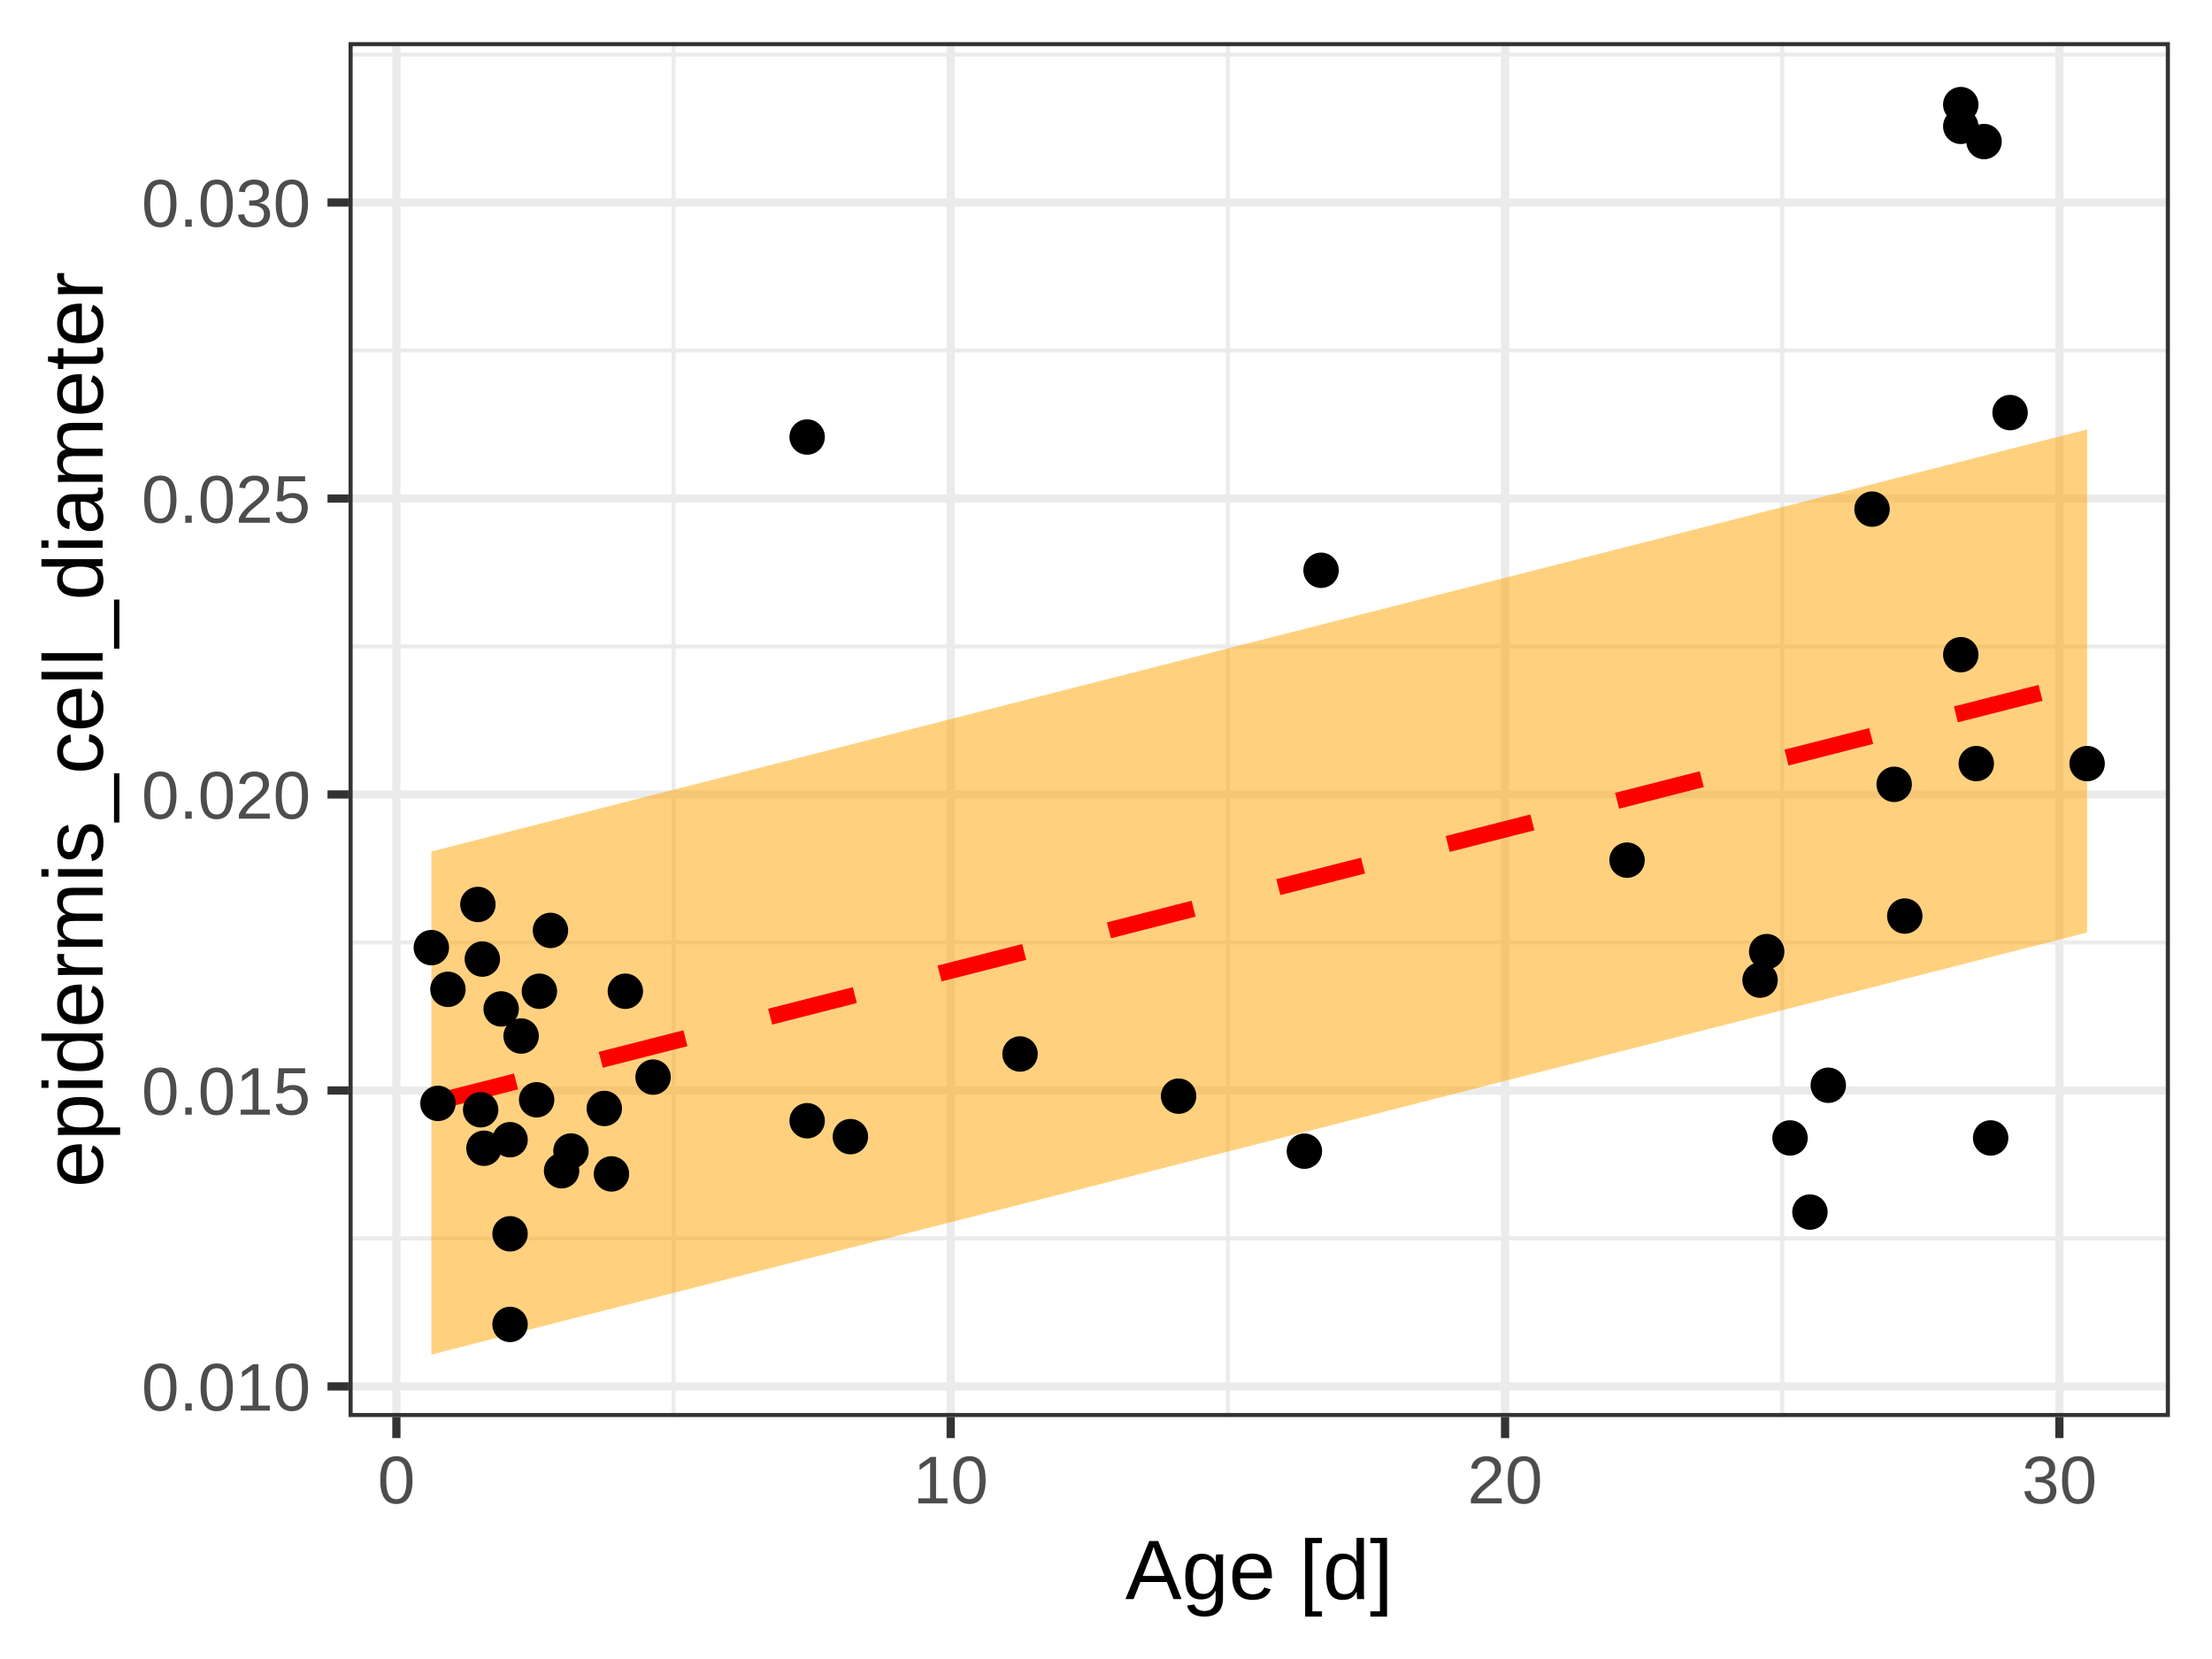
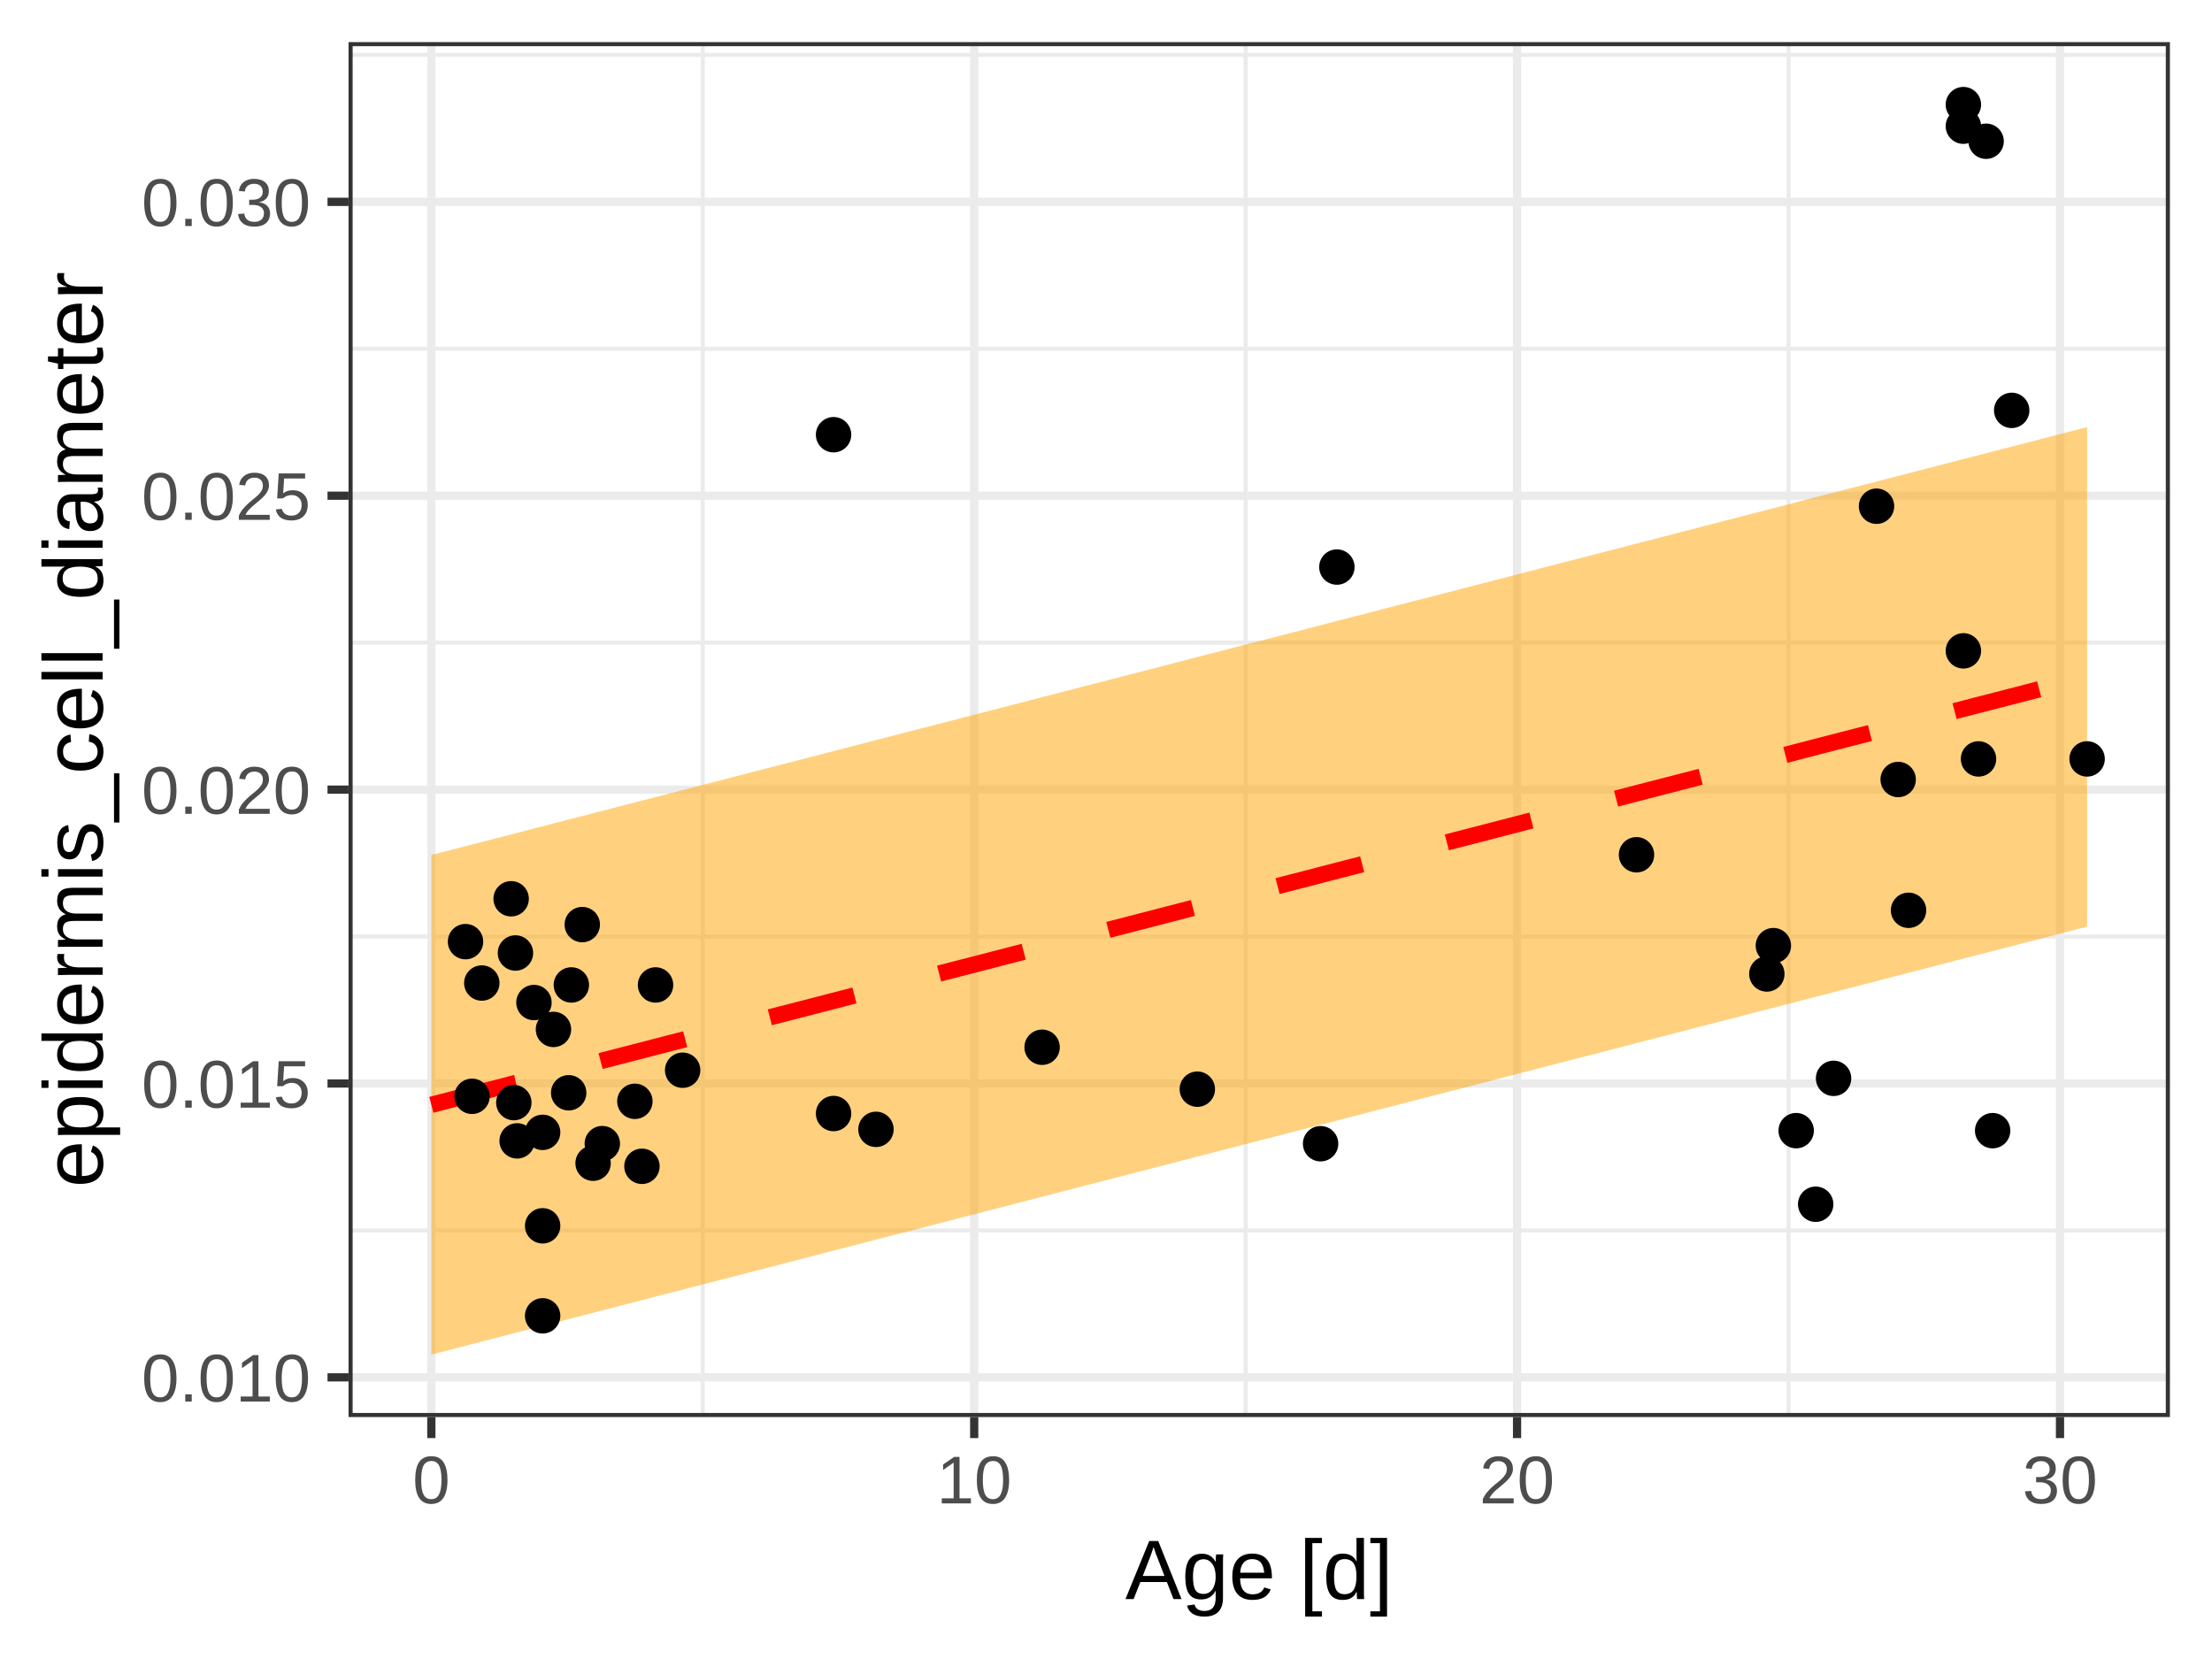
<svg xmlns="http://www.w3.org/2000/svg" class="svglite" width="288.00pt" height="216.00pt" viewBox="0 0 288.00 216.00">
  <defs>
    <style type="text/css">
    .svglite line, .svglite polyline, .svglite polygon, .svglite path, .svglite rect, .svglite circle {
      fill: none;
      stroke: #000000;
      stroke-linecap: round;
      stroke-linejoin: round;
      stroke-miterlimit: 10.00;
    }
    .svglite text {
      white-space: pre;
    }
  </style>
  </defs>
  <rect width="100%" height="100%" style="stroke: none; fill: #FFFFFF;" />
  <defs>
    <clipPath id="cpMC4wMHwyODguMDB8MC4wMHwyMTYuMDA=">
      <rect x="0.00" y="0.00" width="288.00" height="216.00" />
    </clipPath>
  </defs>
  <g clip-path="url(#cpMC4wMHwyODguMDB8MC4wMHwyMTYuMDA=)">
    <rect x="0" y="0.00" width="288.00" height="216.00" style="stroke-width: 1.07; stroke: #FFFFFF; fill: #FFFFFF;" />
  </g>
  <defs>
    <clipPath id="cpNDUuMzh8MjgyLjUyfDUuNDh8MTg0LjUw">
      <rect x="45.38" y="5.48" width="237.14" height="179.02" />
    </clipPath>
  </defs>
  <g clip-path="url(#cpNDUuMzh8MjgyLjUyfDUuNDh8MTg0LjUw)">
    <rect x="45.38" y="5.48" width="237.14" height="179.02" style="stroke-width: 1.07; stroke: none; fill: #FFFFFF;" />
-     <polyline points="45.38,161.24 282.52,161.24 " style="stroke-width: 0.53; stroke: #EBEBEB; stroke-linecap: butt;" />
-     <polyline points="45.38,122.71 282.52,122.71 " style="stroke-width: 0.53; stroke: #EBEBEB; stroke-linecap: butt;" />
-     <polyline points="45.38,84.17 282.52,84.17 " style="stroke-width: 0.53; stroke: #EBEBEB; stroke-linecap: butt;" />
-     <polyline points="45.38,45.64 282.52,45.64 " style="stroke-width: 0.53; stroke: #EBEBEB; stroke-linecap: butt;" />
-     <polyline points="45.38,7.10 282.52,7.10 " style="stroke-width: 0.53; stroke: #EBEBEB; stroke-linecap: butt;" />
-     <polyline points="87.70,184.50 87.70,5.48 " style="stroke-width: 0.53; stroke: #EBEBEB; stroke-linecap: butt;" />
-     <polyline points="159.87,184.50 159.87,5.48 " style="stroke-width: 0.53; stroke: #EBEBEB; stroke-linecap: butt;" />
-     <polyline points="232.05,184.50 232.05,5.48 " style="stroke-width: 0.53; stroke: #EBEBEB; stroke-linecap: butt;" />
-     <polyline points="45.38,180.51 282.52,180.51 " style="stroke-width: 1.07; stroke: #EBEBEB; stroke-linecap: butt;" />
-     <polyline points="45.38,141.98 282.52,141.98 " style="stroke-width: 1.07; stroke: #EBEBEB; stroke-linecap: butt;" />
-     <polyline points="45.38,103.44 282.52,103.44 " style="stroke-width: 1.07; stroke: #EBEBEB; stroke-linecap: butt;" />
-     <polyline points="45.38,64.91 282.52,64.91 " style="stroke-width: 1.07; stroke: #EBEBEB; stroke-linecap: butt;" />
-     <polyline points="45.38,26.37 282.52,26.37 " style="stroke-width: 1.07; stroke: #EBEBEB; stroke-linecap: butt;" />
-     <polyline points="51.61,184.50 51.61,5.48 " style="stroke-width: 1.07; stroke: #EBEBEB; stroke-linecap: butt;" />
-     <polyline points="123.78,184.50 123.78,5.48 " style="stroke-width: 1.07; stroke: #EBEBEB; stroke-linecap: butt;" />
-     <polyline points="195.96,184.50 195.96,5.48 " style="stroke-width: 1.07; stroke: #EBEBEB; stroke-linecap: butt;" />
-     <polyline points="268.13,184.50 268.13,5.48 " style="stroke-width: 1.07; stroke: #EBEBEB; stroke-linecap: butt;" />
-     <polygon points="56.16,110.86 57.02,110.64 58.32,110.31 62.22,109.32 62.58,109.22 62.80,109.17 63.01,109.11 65.25,108.54 66.41,108.25 66.41,108.25 66.41,108.25 67.85,107.88 69.87,107.37 70.23,107.27 71.67,106.91 73.12,106.54 74.34,106.23 78.68,105.12 79.61,104.88 81.42,104.42 85.03,103.50 105.09,98.39 105.09,98.39 110.72,96.95 132.81,91.32 153.45,86.06 169.83,81.88 172.00,81.33 211.84,71.18 229.16,66.76 230.02,66.54 233.06,65.77 235.65,65.11 238.04,64.50 243.74,63.05 246.62,62.31 248.00,61.96 255.29,60.10 255.29,60.10 255.29,60.10 257.31,59.59 258.32,59.33 259.18,59.11 261.71,58.46 271.74,55.91 271.74,121.41 261.71,123.97 259.18,124.61 258.32,124.83 257.31,125.09 255.29,125.61 255.29,125.61 255.29,125.61 248.00,127.46 246.62,127.81 243.74,128.55 238.04,130.00 235.65,130.61 233.06,131.27 230.02,132.05 229.16,132.27 211.84,136.68 172.00,146.84 169.83,147.39 153.45,151.57 132.81,156.83 110.72,162.46 105.09,163.89 105.09,163.89 85.03,169.01 81.42,169.93 79.61,170.39 78.68,170.63 74.34,171.73 73.12,172.04 71.67,172.41 70.23,172.78 69.87,172.87 67.85,173.39 66.41,173.75 66.41,173.75 66.41,173.75 65.25,174.05 63.01,174.62 62.80,174.67 62.58,174.73 62.22,174.82 58.32,175.81 57.02,176.15 56.16,176.37 " style="stroke-width: 0.00; stroke: none; stroke-linecap: butt; fill: #FFA500; fill-opacity: 0.50;" />
-     <polyline points="56.16,110.86 57.02,110.64 58.32,110.31 62.22,109.32 62.58,109.22 62.80,109.17 63.01,109.11 65.25,108.54 66.41,108.25 66.41,108.25 66.41,108.25 67.85,107.88 69.87,107.37 70.23,107.27 71.67,106.91 73.12,106.54 74.34,106.23 78.68,105.12 79.61,104.88 81.42,104.42 85.03,103.50 105.09,98.39 105.09,98.39 110.72,96.95 132.81,91.32 153.45,86.06 169.83,81.88 172.00,81.33 211.84,71.18 229.16,66.76 230.02,66.54 233.06,65.77 235.65,65.11 238.04,64.50 243.74,63.05 246.62,62.31 248.00,61.96 255.29,60.10 255.29,60.10 255.29,60.10 257.31,59.59 258.32,59.33 259.18,59.11 261.71,58.46 271.74,55.91 " style="stroke-width: 1.07; stroke: none; stroke-linecap: butt;" />
-     <polyline points="271.74,121.41 261.71,123.97 259.18,124.61 258.32,124.83 257.31,125.09 255.29,125.61 255.29,125.61 255.29,125.61 248.00,127.46 246.62,127.81 243.74,128.55 238.04,130.00 235.65,130.61 233.06,131.27 230.02,132.05 229.16,132.27 211.84,136.68 172.00,146.84 169.83,147.39 153.45,151.57 132.81,156.83 110.72,162.46 105.09,163.89 105.09,163.89 85.03,169.01 81.42,169.93 79.61,170.39 78.68,170.63 74.34,171.73 73.12,172.04 71.67,172.41 70.23,172.78 69.87,172.87 67.85,173.39 66.41,173.75 66.41,173.75 66.41,173.75 65.25,174.05 63.01,174.62 62.80,174.67 62.58,174.73 62.22,174.82 58.32,175.81 57.02,176.15 56.16,176.37 " style="stroke-width: 1.07; stroke: none; stroke-linecap: butt;" />
-     <polyline points="56.16,143.61 57.02,143.39 58.32,143.06 62.22,142.07 62.58,141.98 62.80,141.92 63.01,141.87 65.25,141.30 66.41,141.00 66.41,141.00 66.41,141.00 67.85,140.63 69.87,140.12 70.23,140.03 71.67,139.66 73.12,139.29 74.34,138.98 78.68,137.87 79.61,137.63 81.42,137.17 85.03,136.25 105.09,131.14 105.09,131.14 110.72,129.71 132.81,124.08 153.45,118.81 169.83,114.64 172.00,114.09 211.84,103.93 229.16,99.51 230.02,99.29 233.06,98.52 235.65,97.86 238.04,97.25 243.74,95.80 246.62,95.06 248.00,94.71 255.29,92.85 255.29,92.85 255.29,92.85 257.31,92.34 258.32,92.08 259.18,91.86 261.71,91.22 271.74,88.66 " style="stroke-width: 2.13; stroke: #FF0000; stroke-dasharray: 11.38,11.38; stroke-linecap: butt;" />
-     <circle cx="66.41" cy="148.39" r="1.95" style="stroke-width: 0.71; fill: #000000;" />
-     <circle cx="66.41" cy="172.44" r="1.95" style="stroke-width: 0.71; fill: #000000;" />
-     <circle cx="66.41" cy="160.64" r="1.95" style="stroke-width: 0.71; fill: #000000;" />
-     <circle cx="56.16" cy="123.38" r="1.95" style="stroke-width: 0.71; fill: #000000;" />
-     <circle cx="65.25" cy="131.36" r="1.95" style="stroke-width: 0.71; fill: #000000;" />
-     <circle cx="74.34" cy="149.86" r="1.95" style="stroke-width: 0.71; fill: #000000;" />
-     <circle cx="110.72" cy="147.99" r="1.95" style="stroke-width: 0.71; fill: #000000;" />
-     <circle cx="169.83" cy="149.88" r="1.95" style="stroke-width: 0.71; fill: #000000;" />
-     <circle cx="73.12" cy="152.43" r="1.95" style="stroke-width: 0.71; fill: #000000;" />
-     <circle cx="153.45" cy="142.72" r="1.95" style="stroke-width: 0.71; fill: #000000;" />
-     <circle cx="238.04" cy="141.30" r="1.95" style="stroke-width: 0.71; fill: #000000;" />
-     <circle cx="255.29" cy="13.62" r="1.95" style="stroke-width: 0.71; fill: #000000;" />
-     <circle cx="255.29" cy="85.24" r="1.95" style="stroke-width: 0.71; fill: #000000;" />
-     <circle cx="255.29" cy="16.45" r="1.95" style="stroke-width: 0.71; fill: #000000;" />
-     <circle cx="63.01" cy="149.50" r="1.95" style="stroke-width: 0.71; fill: #000000;" />
-     <circle cx="58.32" cy="128.81" r="1.95" style="stroke-width: 0.71; fill: #000000;" />
-     <circle cx="71.67" cy="121.14" r="1.95" style="stroke-width: 0.71; fill: #000000;" />
-     <circle cx="85.03" cy="140.24" r="1.95" style="stroke-width: 0.71; fill: #000000;" />
-     <circle cx="105.09" cy="56.90" r="1.95" style="stroke-width: 0.71; fill: #000000;" />
-     <circle cx="105.09" cy="145.92" r="1.95" style="stroke-width: 0.71; fill: #000000;" />
-     <circle cx="172.00" cy="74.25" r="1.95" style="stroke-width: 0.71; fill: #000000;" />
-     <circle cx="57.02" cy="143.66" r="1.95" style="stroke-width: 0.71; fill: #000000;" />
-     <circle cx="67.85" cy="134.89" r="1.95" style="stroke-width: 0.71; fill: #000000;" />
-     <circle cx="78.68" cy="144.32" r="1.95" style="stroke-width: 0.71; fill: #000000;" />
-     <circle cx="132.81" cy="137.23" r="1.95" style="stroke-width: 0.71; fill: #000000;" />
-     <circle cx="235.65" cy="157.81" r="1.95" style="stroke-width: 0.71; fill: #000000;" />
-     <circle cx="257.31" cy="99.42" r="1.95" style="stroke-width: 0.71; fill: #000000;" />
-     <circle cx="271.74" cy="99.42" r="1.95" style="stroke-width: 0.71; fill: #000000;" />
-     <circle cx="62.58" cy="144.49" r="1.95" style="stroke-width: 0.71; fill: #000000;" />
-     <circle cx="69.87" cy="143.19" r="1.95" style="stroke-width: 0.71; fill: #000000;" />
-     <circle cx="79.61" cy="152.84" r="1.95" style="stroke-width: 0.71; fill: #000000;" />
-     <circle cx="229.16" cy="127.61" r="1.95" style="stroke-width: 0.71; fill: #000000;" />
-     <circle cx="243.74" cy="66.29" r="1.95" style="stroke-width: 0.71; fill: #000000;" />
-     <circle cx="258.32" cy="18.43" r="1.95" style="stroke-width: 0.71; fill: #000000;" />
-     <circle cx="62.22" cy="117.76" r="1.95" style="stroke-width: 0.71; fill: #000000;" />
-     <circle cx="211.84" cy="111.99" r="1.95" style="stroke-width: 0.71; fill: #000000;" />
-     <circle cx="230.02" cy="123.90" r="1.95" style="stroke-width: 0.71; fill: #000000;" />
-     <circle cx="246.62" cy="102.12" r="1.95" style="stroke-width: 0.71; fill: #000000;" />
-     <circle cx="261.71" cy="53.72" r="1.95" style="stroke-width: 0.71; fill: #000000;" />
-     <circle cx="62.80" cy="124.87" r="1.95" style="stroke-width: 0.71; fill: #000000;" />
-     <circle cx="70.23" cy="129.06" r="1.95" style="stroke-width: 0.71; fill: #000000;" />
-     <circle cx="81.42" cy="129.06" r="1.95" style="stroke-width: 0.71; fill: #000000;" />
-     <circle cx="233.06" cy="148.16" r="1.95" style="stroke-width: 0.71; fill: #000000;" />
-     <circle cx="248.00" cy="119.27" r="1.95" style="stroke-width: 0.71; fill: #000000;" />
-     <circle cx="259.18" cy="148.16" r="1.95" style="stroke-width: 0.71; fill: #000000;" />
+     <polyline points="45.38,160.20 282.52,160.20 " style="stroke-width: 0.53; stroke: #EBEBEB; stroke-linecap: butt;" />
+     <polyline points="45.38,121.94 282.52,121.94 " style="stroke-width: 0.53; stroke: #EBEBEB; stroke-linecap: butt;" />
+     <polyline points="45.38,83.67 282.52,83.67 " style="stroke-width: 0.53; stroke: #EBEBEB; stroke-linecap: butt;" />
+     <polyline points="45.38,45.41 282.52,45.41 " style="stroke-width: 0.53; stroke: #EBEBEB; stroke-linecap: butt;" />
+     <polyline points="45.38,7.15 282.52,7.15 " style="stroke-width: 0.53; stroke: #EBEBEB; stroke-linecap: butt;" />
+     <polyline points="91.50,184.50 91.50,5.48 " style="stroke-width: 0.53; stroke: #EBEBEB; stroke-linecap: butt;" />
+     <polyline points="162.18,184.50 162.18,5.48 " style="stroke-width: 0.53; stroke: #EBEBEB; stroke-linecap: butt;" />
+     <polyline points="232.87,184.50 232.87,5.48 " style="stroke-width: 0.53; stroke: #EBEBEB; stroke-linecap: butt;" />
+     <polyline points="45.38,179.33 282.52,179.33 " style="stroke-width: 1.07; stroke: #EBEBEB; stroke-linecap: butt;" />
+     <polyline points="45.38,141.07 282.52,141.07 " style="stroke-width: 1.07; stroke: #EBEBEB; stroke-linecap: butt;" />
+     <polyline points="45.38,102.81 282.52,102.81 " style="stroke-width: 1.07; stroke: #EBEBEB; stroke-linecap: butt;" />
+     <polyline points="45.38,64.54 282.52,64.54 " style="stroke-width: 1.07; stroke: #EBEBEB; stroke-linecap: butt;" />
+     <polyline points="45.38,26.28 282.52,26.28 " style="stroke-width: 1.07; stroke: #EBEBEB; stroke-linecap: butt;" />
+     <polyline points="56.16,184.50 56.16,5.48 " style="stroke-width: 1.07; stroke: #EBEBEB; stroke-linecap: butt;" />
+     <polyline points="126.84,184.50 126.84,5.48 " style="stroke-width: 1.07; stroke: #EBEBEB; stroke-linecap: butt;" />
+     <polyline points="197.52,184.50 197.52,5.48 " style="stroke-width: 1.07; stroke: #EBEBEB; stroke-linecap: butt;" />
+     <polyline points="268.21,184.50 268.21,5.48 " style="stroke-width: 1.07; stroke: #EBEBEB; stroke-linecap: butt;" />
+     <polygon points="56.16,111.32 60.61,110.17 61.46,109.95 62.73,109.63 63.23,109.50 66.55,108.64 66.90,108.55 67.11,108.49 67.33,108.44 69.52,107.87 70.29,107.67 70.65,107.58 70.65,107.58 70.65,107.58 72.06,107.21 74.04,106.70 74.39,106.61 75.81,106.25 77.22,105.88 77.36,105.84 78.42,105.57 82.66,104.47 83.58,104.24 84.43,104.02 85.35,103.78 88.88,102.87 91.50,102.19 98.57,100.36 105.64,98.54 108.53,97.79 108.53,97.79 112.70,96.71 114.05,96.36 119.77,94.88 126.84,93.06 133.91,91.23 135.68,90.77 140.98,89.40 148.05,87.58 155.11,85.75 155.89,85.55 162.18,83.92 169.25,82.10 171.94,81.40 174.06,80.85 176.32,80.27 183.39,78.44 190.46,76.62 197.52,74.79 204.59,72.96 211.66,71.14 213.07,70.77 218.73,69.31 225.80,67.48 230.04,66.39 230.89,66.17 232.87,65.66 233.86,65.40 236.40,64.74 238.73,64.14 239.93,63.83 244.32,62.70 247.00,62.00 247.14,61.97 248.49,61.62 254.07,60.17 255.63,59.77 255.63,59.77 255.63,59.77 257.60,59.26 258.59,59.01 259.44,58.79 261.14,58.35 261.92,58.15 268.21,56.52 271.74,55.61 271.74,120.65 268.21,121.56 261.92,123.19 261.14,123.39 259.44,123.83 258.59,124.05 257.60,124.30 255.63,124.81 255.63,124.81 255.63,124.81 254.07,125.22 248.49,126.66 247.14,127.01 247.00,127.04 244.32,127.74 239.93,128.87 238.73,129.18 236.40,129.78 233.86,130.44 232.87,130.70 230.89,131.21 230.04,131.43 225.80,132.52 218.73,134.35 213.07,135.81 211.66,136.18 204.59,138.00 197.52,139.83 190.46,141.66 183.39,143.48 176.32,145.31 174.06,145.90 171.94,146.44 169.25,147.14 162.18,148.96 155.89,150.59 155.11,150.79 148.05,152.62 140.98,154.44 135.68,155.82 133.91,156.27 126.84,158.10 119.77,159.93 114.05,161.40 112.70,161.75 108.53,162.83 108.53,162.83 105.64,163.58 98.57,165.41 91.50,167.23 88.88,167.91 85.35,168.82 84.43,169.06 83.58,169.28 82.66,169.52 78.42,170.61 77.36,170.89 77.22,170.92 75.81,171.29 74.39,171.65 74.04,171.74 72.06,172.26 70.65,172.62 70.65,172.62 70.65,172.62 70.29,172.71 69.52,172.91 67.33,173.48 67.11,173.53 66.90,173.59 66.55,173.68 63.23,174.54 62.73,174.67 61.46,175.00 60.61,175.22 56.16,176.37 " style="stroke-width: 0.00; stroke: none; stroke-linecap: butt; fill: #FFA500; fill-opacity: 0.50;" />
+     <polyline points="56.16,111.32 60.61,110.17 61.46,109.95 62.73,109.63 63.23,109.50 66.55,108.64 66.90,108.55 67.11,108.49 67.33,108.44 69.52,107.87 70.29,107.67 70.65,107.58 70.65,107.58 70.65,107.58 72.06,107.21 74.04,106.70 74.39,106.61 75.81,106.25 77.22,105.88 77.36,105.84 78.42,105.57 82.66,104.47 83.58,104.24 84.43,104.02 85.35,103.78 88.88,102.87 91.50,102.19 98.57,100.36 105.64,98.54 108.53,97.79 108.53,97.79 112.70,96.71 114.05,96.36 119.77,94.88 126.84,93.06 133.91,91.23 135.68,90.77 140.98,89.40 148.05,87.58 155.11,85.75 155.89,85.55 162.18,83.92 169.25,82.10 171.94,81.40 174.06,80.85 176.32,80.27 183.39,78.44 190.46,76.62 197.52,74.79 204.59,72.96 211.66,71.14 213.07,70.77 218.73,69.31 225.80,67.48 230.04,66.39 230.89,66.17 232.87,65.66 233.86,65.40 236.40,64.74 238.73,64.14 239.93,63.83 244.32,62.70 247.00,62.00 247.14,61.97 248.49,61.62 254.07,60.17 255.63,59.77 255.63,59.77 255.63,59.77 257.60,59.26 258.59,59.01 259.44,58.79 261.14,58.35 261.92,58.15 268.21,56.52 271.74,55.61 " style="stroke-width: 1.07; stroke: none; stroke-linecap: butt;" />
+     <polyline points="271.74,120.65 268.21,121.56 261.92,123.19 261.14,123.39 259.44,123.83 258.59,124.05 257.60,124.30 255.63,124.81 255.63,124.81 255.63,124.81 254.07,125.22 248.49,126.66 247.14,127.01 247.00,127.04 244.32,127.74 239.93,128.87 238.73,129.18 236.40,129.78 233.86,130.44 232.87,130.70 230.89,131.21 230.04,131.43 225.80,132.52 218.73,134.35 213.07,135.81 211.66,136.18 204.59,138.00 197.52,139.83 190.46,141.66 183.39,143.48 176.32,145.31 174.06,145.90 171.94,146.44 169.25,147.14 162.18,148.96 155.89,150.59 155.11,150.79 148.05,152.62 140.98,154.44 135.68,155.82 133.91,156.27 126.84,158.10 119.77,159.93 114.05,161.40 112.70,161.75 108.53,162.83 108.53,162.83 105.64,163.58 98.57,165.41 91.50,167.23 88.88,167.91 85.35,168.82 84.43,169.06 83.58,169.28 82.66,169.52 78.42,170.61 77.36,170.89 77.22,170.92 75.81,171.29 74.39,171.65 74.04,171.74 72.06,172.26 70.65,172.62 70.65,172.62 70.65,172.62 70.29,172.71 69.52,172.91 67.33,173.48 67.11,173.53 66.90,173.59 66.55,173.68 63.23,174.54 62.73,174.67 61.46,175.00 60.61,175.22 56.16,176.37 " style="stroke-width: 1.07; stroke: none; stroke-linecap: butt;" />
+     <polyline points="56.16,143.85 60.61,142.69 61.46,142.48 62.73,142.15 63.23,142.02 66.55,141.16 66.90,141.07 67.11,141.01 67.33,140.96 69.52,140.39 70.29,140.19 70.65,140.10 70.65,140.10 70.65,140.10 72.06,139.74 74.04,139.22 74.39,139.13 75.81,138.77 77.22,138.40 77.36,138.37 78.42,138.09 82.66,137.00 83.58,136.76 84.43,136.54 85.35,136.30 88.88,135.39 91.50,134.71 98.57,132.88 105.64,131.06 108.53,130.31 108.53,130.31 112.70,129.23 114.05,128.88 119.77,127.40 126.84,125.58 133.91,123.75 135.68,123.29 140.98,121.92 148.05,120.10 155.11,118.27 155.89,118.07 162.18,116.44 169.25,114.62 171.94,113.92 174.06,113.37 176.32,112.79 183.39,110.96 190.46,109.14 197.52,107.31 204.59,105.48 211.66,103.66 213.07,103.29 218.73,101.83 225.80,100.00 230.04,98.91 230.89,98.69 232.87,98.18 233.86,97.92 236.40,97.26 238.73,96.66 239.93,96.35 244.32,95.22 247.00,94.52 247.14,94.49 248.49,94.14 254.07,92.70 255.63,92.29 255.63,92.29 255.63,92.29 257.60,91.78 258.59,91.53 259.44,91.31 261.14,90.87 261.92,90.67 268.21,89.04 271.74,88.13 " style="stroke-width: 2.13; stroke: #FF0000; stroke-dasharray: 11.38,11.38; stroke-linecap: butt;" />
+     <circle cx="70.65" cy="147.43" r="1.95" style="stroke-width: 0.71; fill: #000000;" />
+     <circle cx="70.65" cy="171.32" r="1.95" style="stroke-width: 0.71; fill: #000000;" />
+     <circle cx="70.65" cy="159.60" r="1.95" style="stroke-width: 0.71; fill: #000000;" />
+     <circle cx="60.61" cy="122.60" r="1.95" style="stroke-width: 0.71; fill: #000000;" />
+     <circle cx="69.52" cy="130.53" r="1.95" style="stroke-width: 0.71; fill: #000000;" />
+     <circle cx="78.42" cy="148.90" r="1.95" style="stroke-width: 0.71; fill: #000000;" />
+     <circle cx="114.05" cy="147.04" r="1.95" style="stroke-width: 0.71; fill: #000000;" />
+     <circle cx="171.94" cy="148.91" r="1.95" style="stroke-width: 0.71; fill: #000000;" />
+     <circle cx="77.22" cy="151.45" r="1.95" style="stroke-width: 0.71; fill: #000000;" />
+     <circle cx="155.89" cy="141.81" r="1.95" style="stroke-width: 0.71; fill: #000000;" />
+     <circle cx="238.73" cy="140.40" r="1.95" style="stroke-width: 0.71; fill: #000000;" />
+     <circle cx="255.63" cy="13.62" r="1.95" style="stroke-width: 0.71; fill: #000000;" />
+     <circle cx="255.63" cy="84.74" r="1.95" style="stroke-width: 0.71; fill: #000000;" />
+     <circle cx="255.63" cy="16.43" r="1.95" style="stroke-width: 0.71; fill: #000000;" />
+     <circle cx="67.33" cy="148.54" r="1.95" style="stroke-width: 0.71; fill: #000000;" />
+     <circle cx="62.73" cy="127.99" r="1.95" style="stroke-width: 0.71; fill: #000000;" />
+     <circle cx="75.81" cy="120.38" r="1.95" style="stroke-width: 0.71; fill: #000000;" />
+     <circle cx="88.88" cy="139.34" r="1.95" style="stroke-width: 0.71; fill: #000000;" />
+     <circle cx="108.53" cy="56.60" r="1.95" style="stroke-width: 0.71; fill: #000000;" />
+     <circle cx="108.53" cy="144.98" r="1.95" style="stroke-width: 0.71; fill: #000000;" />
+     <circle cx="174.06" cy="73.83" r="1.95" style="stroke-width: 0.71; fill: #000000;" />
+     <circle cx="61.46" cy="142.74" r="1.95" style="stroke-width: 0.71; fill: #000000;" />
+     <circle cx="72.06" cy="134.03" r="1.95" style="stroke-width: 0.71; fill: #000000;" />
+     <circle cx="82.66" cy="143.39" r="1.95" style="stroke-width: 0.71; fill: #000000;" />
+     <circle cx="135.68" cy="136.35" r="1.95" style="stroke-width: 0.71; fill: #000000;" />
+     <circle cx="236.40" cy="156.79" r="1.95" style="stroke-width: 0.71; fill: #000000;" />
+     <circle cx="257.60" cy="98.81" r="1.95" style="stroke-width: 0.71; fill: #000000;" />
+     <circle cx="271.74" cy="98.81" r="1.95" style="stroke-width: 0.71; fill: #000000;" />
+     <circle cx="66.90" cy="143.56" r="1.95" style="stroke-width: 0.71; fill: #000000;" />
+     <circle cx="74.04" cy="142.28" r="1.95" style="stroke-width: 0.71; fill: #000000;" />
+     <circle cx="83.58" cy="151.85" r="1.95" style="stroke-width: 0.71; fill: #000000;" />
+     <circle cx="230.04" cy="126.81" r="1.95" style="stroke-width: 0.71; fill: #000000;" />
+     <circle cx="244.32" cy="65.91" r="1.95" style="stroke-width: 0.71; fill: #000000;" />
+     <circle cx="258.59" cy="18.39" r="1.95" style="stroke-width: 0.71; fill: #000000;" />
+     <circle cx="66.55" cy="117.02" r="1.95" style="stroke-width: 0.71; fill: #000000;" />
+     <circle cx="213.07" cy="111.29" r="1.95" style="stroke-width: 0.71; fill: #000000;" />
+     <circle cx="230.89" cy="123.12" r="1.95" style="stroke-width: 0.71; fill: #000000;" />
+     <circle cx="247.14" cy="101.49" r="1.95" style="stroke-width: 0.71; fill: #000000;" />
+     <circle cx="261.92" cy="53.43" r="1.95" style="stroke-width: 0.71; fill: #000000;" />
+     <circle cx="67.11" cy="124.08" r="1.95" style="stroke-width: 0.71; fill: #000000;" />
+     <circle cx="74.39" cy="128.24" r="1.95" style="stroke-width: 0.71; fill: #000000;" />
+     <circle cx="85.35" cy="128.24" r="1.95" style="stroke-width: 0.71; fill: #000000;" />
+     <circle cx="233.86" cy="147.21" r="1.95" style="stroke-width: 0.71; fill: #000000;" />
+     <circle cx="248.49" cy="118.52" r="1.95" style="stroke-width: 0.71; fill: #000000;" />
+     <circle cx="259.44" cy="147.21" r="1.95" style="stroke-width: 0.71; fill: #000000;" />
    <rect x="45.38" y="5.48" width="237.14" height="179.02" style="stroke-width: 1.07; stroke: #333333;" />
  </g>
  <g clip-path="url(#cpMC4wMHwyODguMDB8MC4wMHwyMTYuMDA=)">
-     <text x="40.45" y="183.66" text-anchor="end" style="font-size: 8.80px;fill: #4D4D4D; font-family: &quot;Arial&quot;;" textLength="22.03px" lengthAdjust="spacingAndGlyphs">0.010</text>
-     <text x="40.45" y="145.13" text-anchor="end" style="font-size: 8.80px;fill: #4D4D4D; font-family: &quot;Arial&quot;;" textLength="22.03px" lengthAdjust="spacingAndGlyphs">0.015</text>
-     <text x="40.45" y="106.59" text-anchor="end" style="font-size: 8.80px;fill: #4D4D4D; font-family: &quot;Arial&quot;;" textLength="22.03px" lengthAdjust="spacingAndGlyphs">0.020</text>
-     <text x="40.45" y="68.06" text-anchor="end" style="font-size: 8.80px;fill: #4D4D4D; font-family: &quot;Arial&quot;;" textLength="22.03px" lengthAdjust="spacingAndGlyphs">0.025</text>
-     <text x="40.45" y="29.52" text-anchor="end" style="font-size: 8.80px;fill: #4D4D4D; font-family: &quot;Arial&quot;;" textLength="22.03px" lengthAdjust="spacingAndGlyphs">0.030</text>
-     <polyline points="42.64,180.51 45.38,180.51 " style="stroke-width: 1.07; stroke: #333333; stroke-linecap: butt;" />
-     <polyline points="42.64,141.98 45.38,141.98 " style="stroke-width: 1.07; stroke: #333333; stroke-linecap: butt;" />
-     <polyline points="42.64,103.44 45.38,103.44 " style="stroke-width: 1.07; stroke: #333333; stroke-linecap: butt;" />
-     <polyline points="42.64,64.91 45.38,64.91 " style="stroke-width: 1.07; stroke: #333333; stroke-linecap: butt;" />
-     <polyline points="42.64,26.37 45.38,26.37 " style="stroke-width: 1.07; stroke: #333333; stroke-linecap: butt;" />
-     <polyline points="51.61,187.24 51.61,184.50 " style="stroke-width: 1.07; stroke: #333333; stroke-linecap: butt;" />
-     <polyline points="123.78,187.24 123.78,184.50 " style="stroke-width: 1.07; stroke: #333333; stroke-linecap: butt;" />
-     <polyline points="195.96,187.24 195.96,184.50 " style="stroke-width: 1.07; stroke: #333333; stroke-linecap: butt;" />
-     <polyline points="268.13,187.24 268.13,184.50 " style="stroke-width: 1.07; stroke: #333333; stroke-linecap: butt;" />
-     <text x="51.61" y="195.74" text-anchor="middle" style="font-size: 8.80px;fill: #4D4D4D; font-family: &quot;Arial&quot;;" textLength="4.90px" lengthAdjust="spacingAndGlyphs">0</text>
-     <text x="123.78" y="195.74" text-anchor="middle" style="font-size: 8.80px;fill: #4D4D4D; font-family: &quot;Arial&quot;;" textLength="9.79px" lengthAdjust="spacingAndGlyphs">10</text>
-     <text x="195.96" y="195.74" text-anchor="middle" style="font-size: 8.80px;fill: #4D4D4D; font-family: &quot;Arial&quot;;" textLength="9.79px" lengthAdjust="spacingAndGlyphs">20</text>
-     <text x="268.13" y="195.74" text-anchor="middle" style="font-size: 8.80px;fill: #4D4D4D; font-family: &quot;Arial&quot;;" textLength="9.79px" lengthAdjust="spacingAndGlyphs">30</text>
+     <text x="40.45" y="182.48" text-anchor="end" style="font-size: 8.80px;fill: #4D4D4D; font-family: &quot;Arial&quot;;" textLength="22.03px" lengthAdjust="spacingAndGlyphs">0.010</text>
+     <text x="40.45" y="144.22" text-anchor="end" style="font-size: 8.80px;fill: #4D4D4D; font-family: &quot;Arial&quot;;" textLength="22.03px" lengthAdjust="spacingAndGlyphs">0.015</text>
+     <text x="40.45" y="105.96" text-anchor="end" style="font-size: 8.80px;fill: #4D4D4D; font-family: &quot;Arial&quot;;" textLength="22.03px" lengthAdjust="spacingAndGlyphs">0.020</text>
+     <text x="40.45" y="67.69" text-anchor="end" style="font-size: 8.80px;fill: #4D4D4D; font-family: &quot;Arial&quot;;" textLength="22.03px" lengthAdjust="spacingAndGlyphs">0.025</text>
+     <text x="40.45" y="29.43" text-anchor="end" style="font-size: 8.80px;fill: #4D4D4D; font-family: &quot;Arial&quot;;" textLength="22.03px" lengthAdjust="spacingAndGlyphs">0.030</text>
+     <polyline points="42.64,179.33 45.38,179.33 " style="stroke-width: 1.07; stroke: #333333; stroke-linecap: butt;" />
+     <polyline points="42.64,141.07 45.38,141.07 " style="stroke-width: 1.07; stroke: #333333; stroke-linecap: butt;" />
+     <polyline points="42.64,102.81 45.38,102.81 " style="stroke-width: 1.07; stroke: #333333; stroke-linecap: butt;" />
+     <polyline points="42.64,64.54 45.38,64.54 " style="stroke-width: 1.07; stroke: #333333; stroke-linecap: butt;" />
+     <polyline points="42.64,26.28 45.38,26.28 " style="stroke-width: 1.07; stroke: #333333; stroke-linecap: butt;" />
+     <polyline points="56.16,187.24 56.16,184.50 " style="stroke-width: 1.07; stroke: #333333; stroke-linecap: butt;" />
+     <polyline points="126.84,187.24 126.84,184.50 " style="stroke-width: 1.07; stroke: #333333; stroke-linecap: butt;" />
+     <polyline points="197.52,187.24 197.52,184.50 " style="stroke-width: 1.07; stroke: #333333; stroke-linecap: butt;" />
+     <polyline points="268.21,187.24 268.21,184.50 " style="stroke-width: 1.07; stroke: #333333; stroke-linecap: butt;" />
+     <text x="56.16" y="195.74" text-anchor="middle" style="font-size: 8.80px;fill: #4D4D4D; font-family: &quot;Arial&quot;;" textLength="4.90px" lengthAdjust="spacingAndGlyphs">0</text>
+     <text x="126.84" y="195.74" text-anchor="middle" style="font-size: 8.80px;fill: #4D4D4D; font-family: &quot;Arial&quot;;" textLength="9.79px" lengthAdjust="spacingAndGlyphs">10</text>
+     <text x="197.52" y="195.74" text-anchor="middle" style="font-size: 8.80px;fill: #4D4D4D; font-family: &quot;Arial&quot;;" textLength="9.79px" lengthAdjust="spacingAndGlyphs">20</text>
+     <text x="268.21" y="195.74" text-anchor="middle" style="font-size: 8.80px;fill: #4D4D4D; font-family: &quot;Arial&quot;;" textLength="9.79px" lengthAdjust="spacingAndGlyphs">30</text>
    <text x="163.95" y="208.20" text-anchor="middle" style="font-size: 11.00px; font-family: &quot;Arial&quot;;" textLength="34.88px" lengthAdjust="spacingAndGlyphs">Age [d]</text>
    <text transform="translate(13.36,94.99) rotate(-90)" text-anchor="middle" style="font-size: 11.00px; font-family: &quot;Arial&quot;;" textLength="119.25px" lengthAdjust="spacingAndGlyphs">epidermis_cell_diameter</text>
  </g>
</svg>
